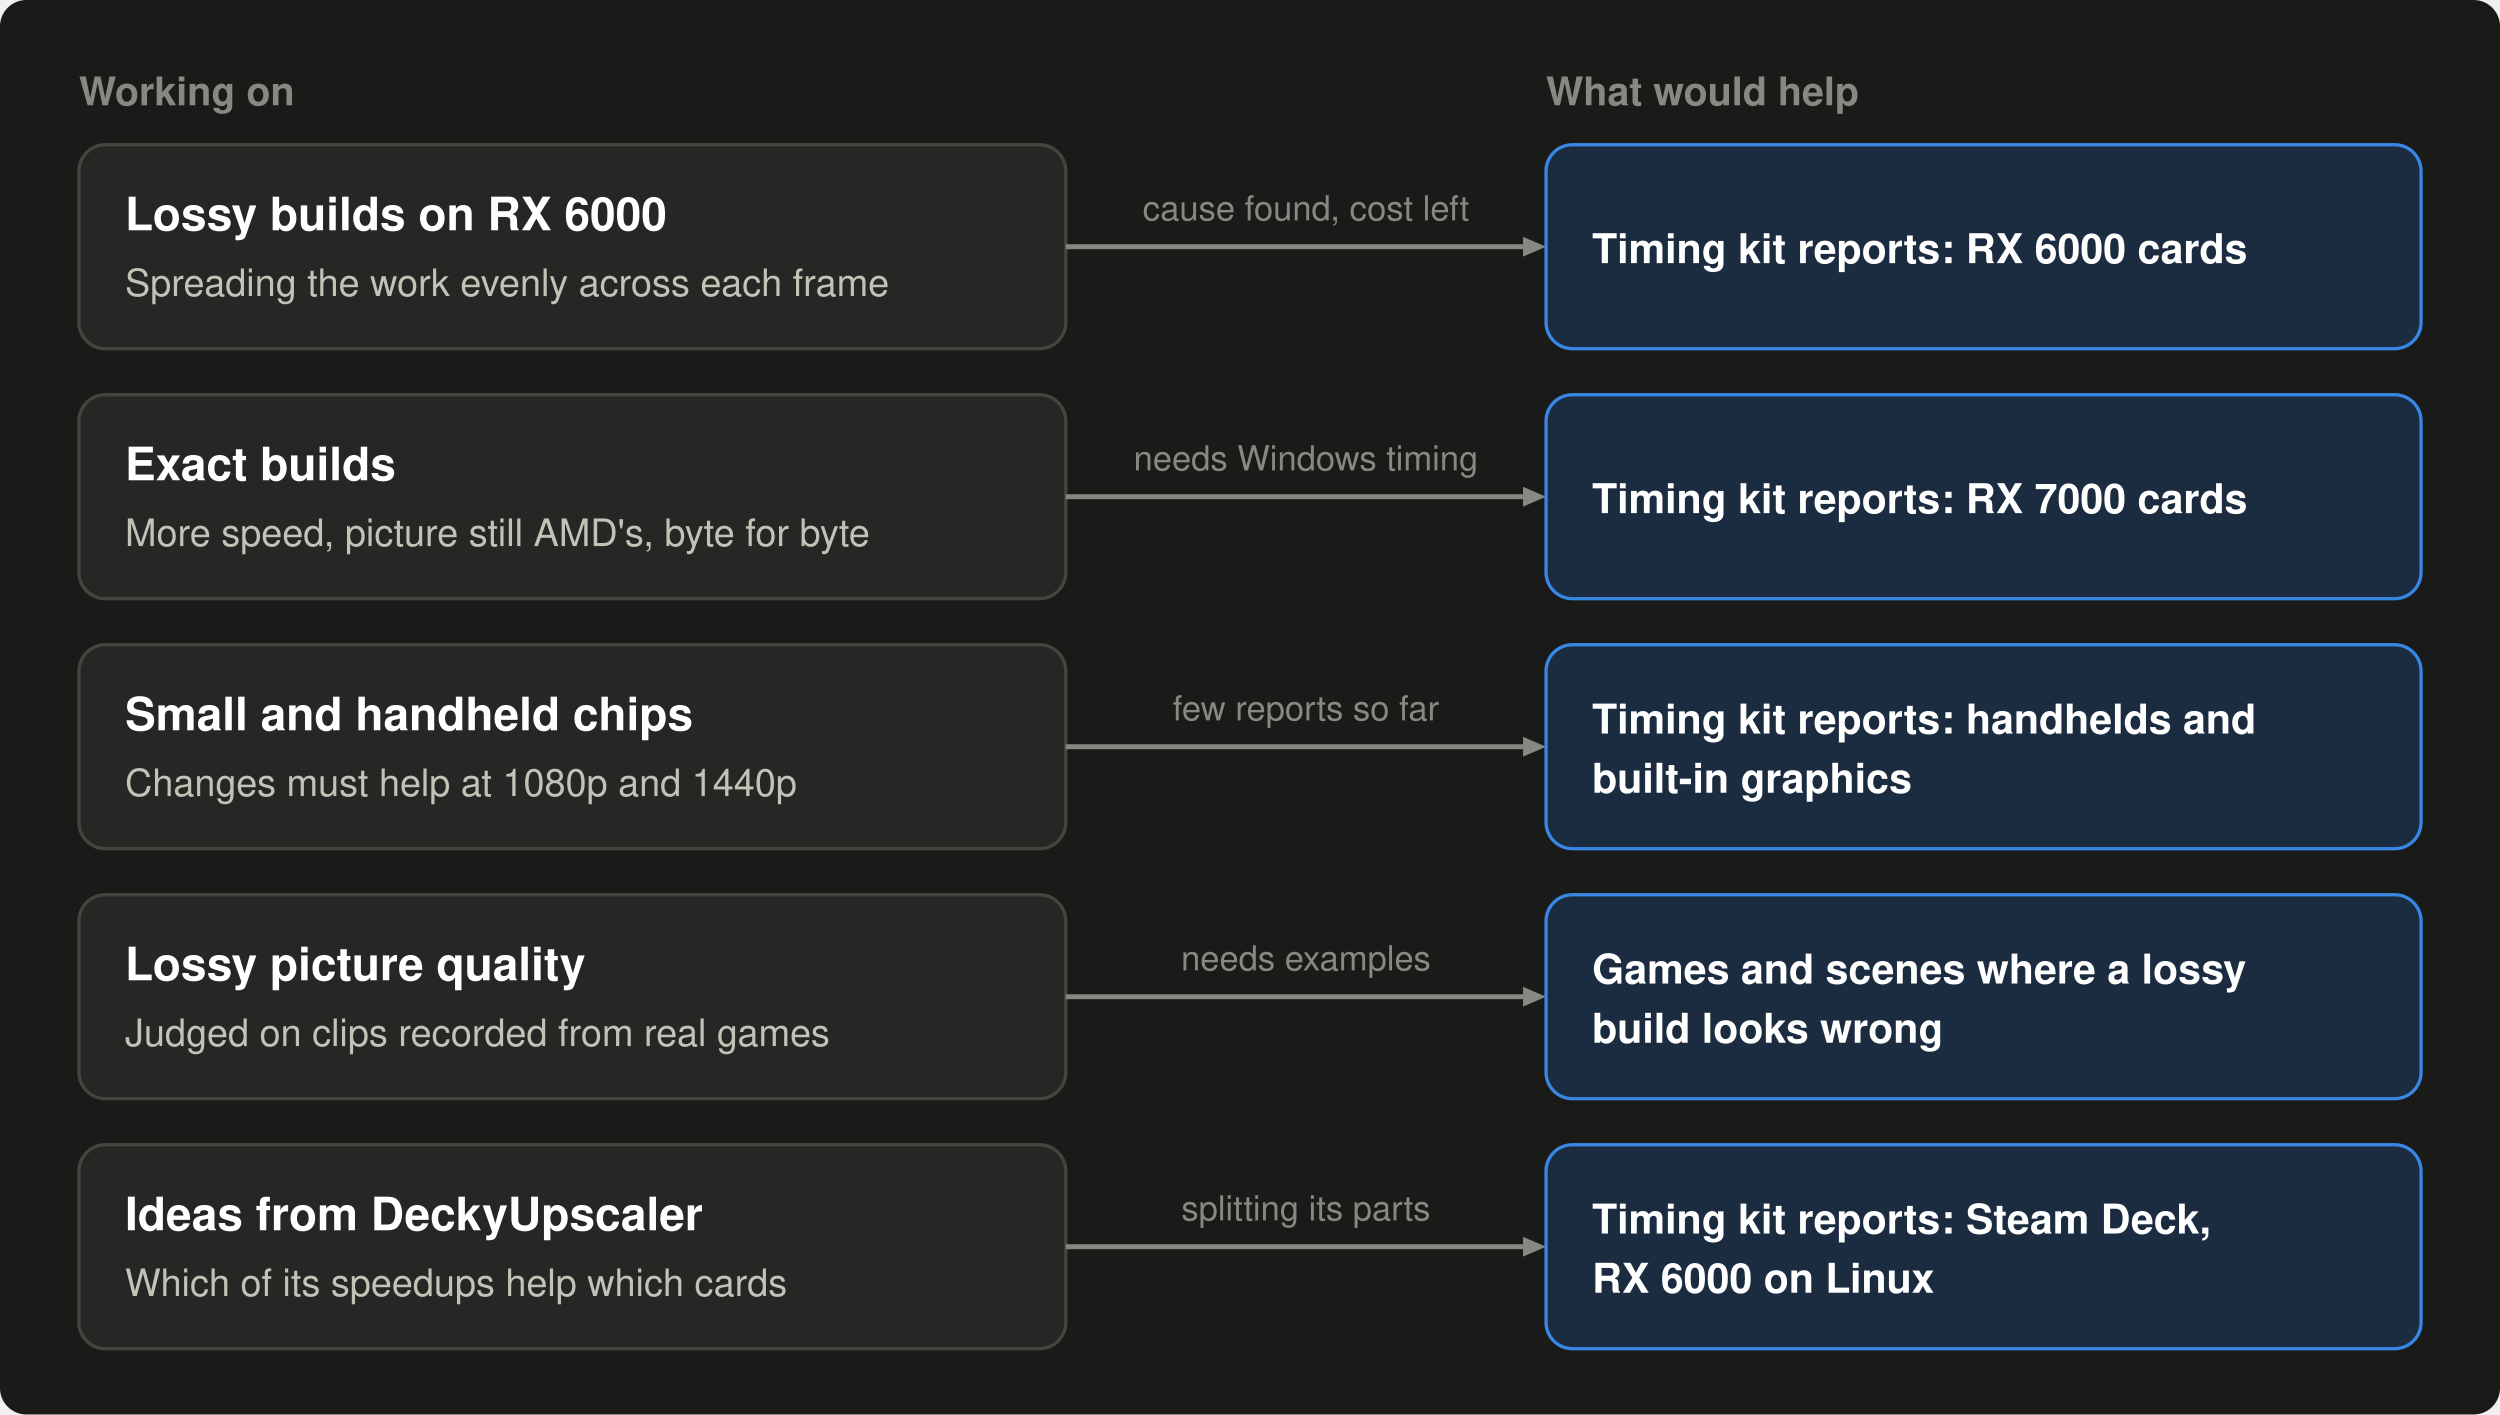
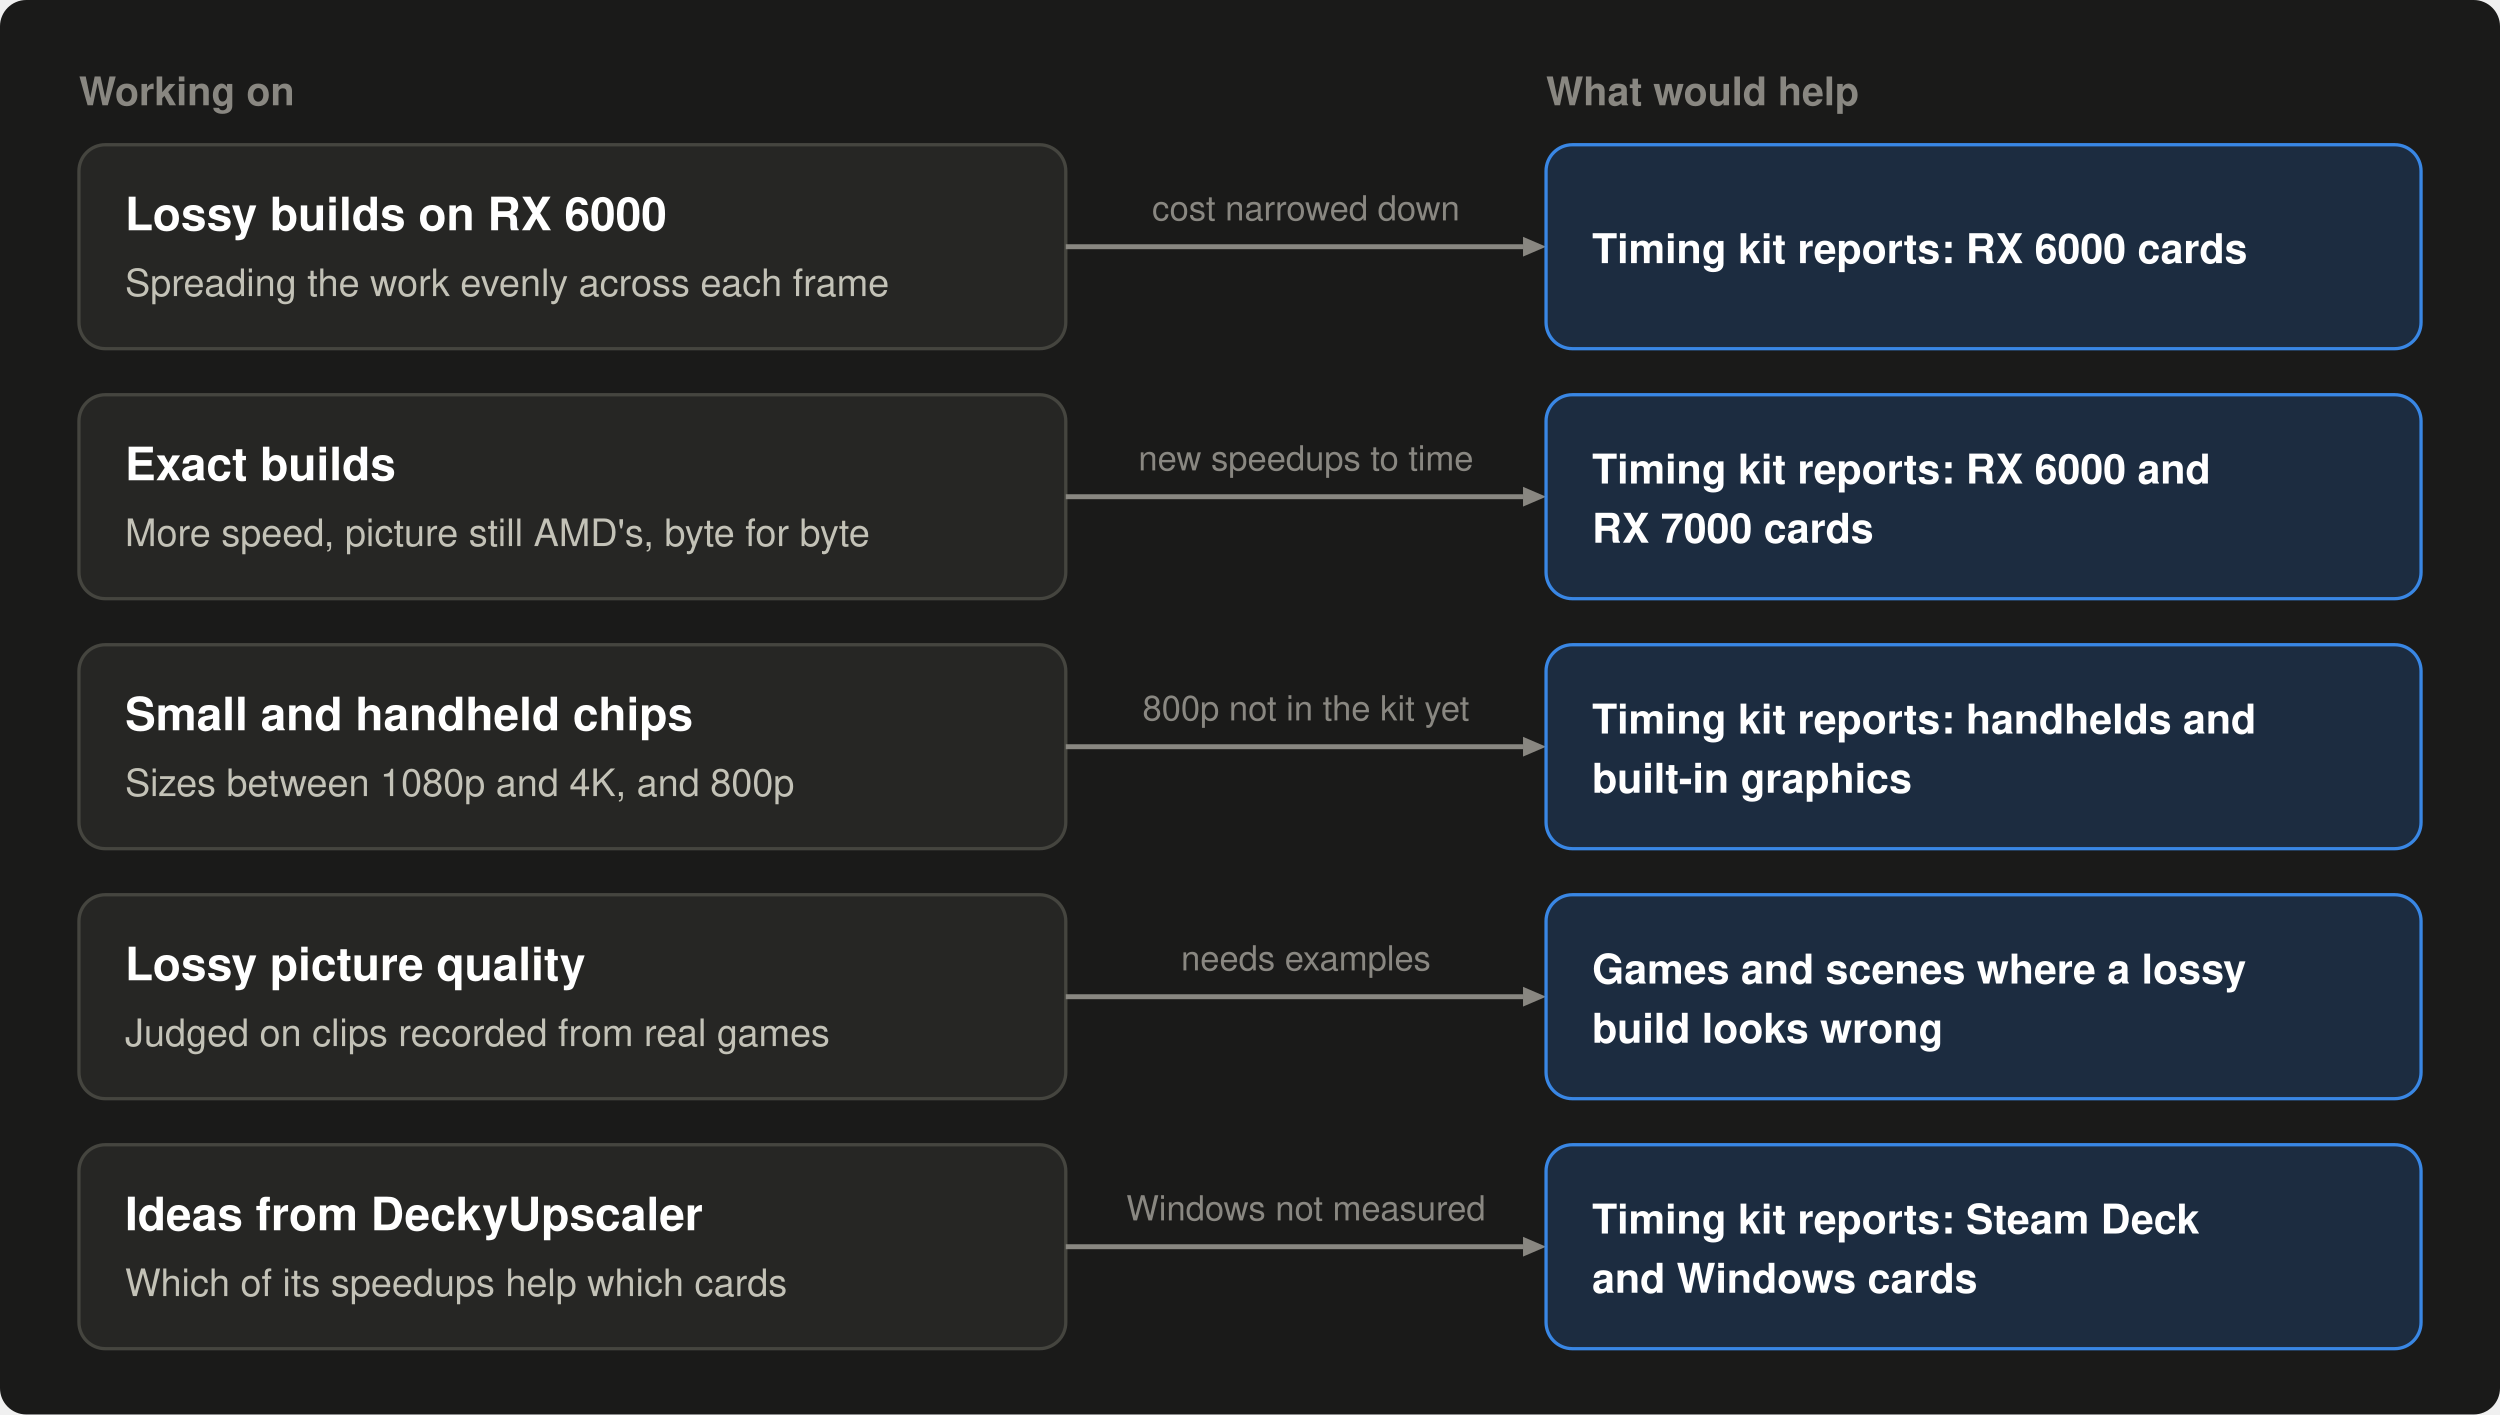
- <svg xmlns="http://www.w3.org/2000/svg" width="760" height="430" viewBox="0 0 760 430" role="img" aria-label="Five parts being worked on, each with what would help: Lossy builds on RX 6000: Timing kit reports: RX 6000 cards; Exact builds: Timing kit reports: RX 7000 cards; Small and handheld chips: Timing kit reports: handhelds and built-in graphics; Lossy picture quality: Games and scenes where a lossy build looks wrong; Ideas from DeckyUpscaler: Timing kit reports: Steam Deck, RX 6000 on Linux">
+ <svg xmlns="http://www.w3.org/2000/svg" width="760" height="430" viewBox="0 0 760 430" role="img" aria-label="Five parts being worked on, each with what would help: Lossy builds on RX 6000: Timing kit reports: RX 6000 cards; Exact builds: Timing kit reports: RX 6000 and RX 7000 cards; Small and handheld chips: Timing kit reports: handhelds and built-in graphics; Lossy picture quality: Games and scenes where a lossy build looks wrong; Ideas from DeckyUpscaler: Timing kit reports: Steam Deck and Windows cards">
  <rect width="760" height="430" rx="8" fill="#1a1a19" />
  <text x="24" y="32" font-family="-apple-system, 'Segoe UI', Helvetica, Arial, sans-serif" font-size="12" font-weight="600" text-anchor="start" fill="#898781">Working on</text>
  <text x="470" y="32" font-family="-apple-system, 'Segoe UI', Helvetica, Arial, sans-serif" font-size="12" font-weight="600" text-anchor="start" fill="#898781">What would help</text>
  <rect x="24" y="44" width="300" height="62" rx="8" fill="#262624" stroke="#45453f" />
  <text x="38" y="70" font-family="-apple-system, 'Segoe UI', Helvetica, Arial, sans-serif" font-size="14" font-weight="600" text-anchor="start" fill="#ffffff">Lossy builds on RX 6000</text>
  <text x="38" y="90" font-family="-apple-system, 'Segoe UI', Helvetica, Arial, sans-serif" font-size="11.5" text-anchor="start" fill="#c3c2b7">Spreading the work evenly across each frame</text>
  <line x1="324" y1="75" x2="463" y2="75" stroke="#898781" stroke-width="1.5" />
  <polygon points="470,75 463,72 463,78" fill="#898781" />
-   <text x="397" y="67" font-family="-apple-system, 'Segoe UI', Helvetica, Arial, sans-serif" font-size="10.5" text-anchor="middle" fill="#898781">cause found, cost left</text>
+   <text x="397" y="67" font-family="-apple-system, 'Segoe UI', Helvetica, Arial, sans-serif" font-size="10.5" text-anchor="middle" fill="#898781">cost narrowed down</text>
  <rect x="470" y="44" width="266" height="62" rx="8" fill="#1c2c40" stroke="#3987e5" />
  <text x="484" y="80" font-family="-apple-system, 'Segoe UI', Helvetica, Arial, sans-serif" font-size="12.5" font-weight="600" text-anchor="start" fill="#ffffff">Timing kit reports: RX 6000 cards</text>
  <rect x="24" y="120" width="300" height="62" rx="8" fill="#262624" stroke="#45453f" />
  <text x="38" y="146" font-family="-apple-system, 'Segoe UI', Helvetica, Arial, sans-serif" font-size="14" font-weight="600" text-anchor="start" fill="#ffffff">Exact builds</text>
  <text x="38" y="166" font-family="-apple-system, 'Segoe UI', Helvetica, Arial, sans-serif" font-size="11.5" text-anchor="start" fill="#c3c2b7">More speed, picture still AMD's, byte for byte</text>
  <line x1="324" y1="151" x2="463" y2="151" stroke="#898781" stroke-width="1.5" />
  <polygon points="470,151 463,148 463,154" fill="#898781" />
-   <text x="397" y="143" font-family="-apple-system, 'Segoe UI', Helvetica, Arial, sans-serif" font-size="10.5" text-anchor="middle" fill="#898781">needs Windows timing</text>
+   <text x="397" y="143" font-family="-apple-system, 'Segoe UI', Helvetica, Arial, sans-serif" font-size="10.5" text-anchor="middle" fill="#898781">new speedups to time</text>
  <rect x="470" y="120" width="266" height="62" rx="8" fill="#1c2c40" stroke="#3987e5" />
-   <text x="484" y="156" font-family="-apple-system, 'Segoe UI', Helvetica, Arial, sans-serif" font-size="12.5" font-weight="600" text-anchor="start" fill="#ffffff">Timing kit reports: RX 7000 cards</text>
+   <text x="484" y="147" font-family="-apple-system, 'Segoe UI', Helvetica, Arial, sans-serif" font-size="12.5" font-weight="600" text-anchor="start" fill="#ffffff">Timing kit reports: RX 6000 and</text>
+   <text x="484" y="165" font-family="-apple-system, 'Segoe UI', Helvetica, Arial, sans-serif" font-size="12.5" font-weight="600" text-anchor="start" fill="#ffffff">RX 7000 cards</text>
  <rect x="24" y="196" width="300" height="62" rx="8" fill="#262624" stroke="#45453f" />
  <text x="38" y="222" font-family="-apple-system, 'Segoe UI', Helvetica, Arial, sans-serif" font-size="14" font-weight="600" text-anchor="start" fill="#ffffff">Small and handheld chips</text>
-   <text x="38" y="242" font-family="-apple-system, 'Segoe UI', Helvetica, Arial, sans-serif" font-size="11.5" text-anchor="start" fill="#c3c2b7">Changes must help at 1080p and 1440p</text>
+   <text x="38" y="242" font-family="-apple-system, 'Segoe UI', Helvetica, Arial, sans-serif" font-size="11.5" text-anchor="start" fill="#c3c2b7">Sizes between 1080p and 4K, and 800p</text>
  <line x1="324" y1="227" x2="463" y2="227" stroke="#898781" stroke-width="1.5" />
  <polygon points="470,227 463,224 463,230" fill="#898781" />
-   <text x="397" y="219" font-family="-apple-system, 'Segoe UI', Helvetica, Arial, sans-serif" font-size="10.5" text-anchor="middle" fill="#898781">few reports so far</text>
+   <text x="397" y="219" font-family="-apple-system, 'Segoe UI', Helvetica, Arial, sans-serif" font-size="10.5" text-anchor="middle" fill="#898781">800p not in the kit yet</text>
  <rect x="470" y="196" width="266" height="62" rx="8" fill="#1c2c40" stroke="#3987e5" />
  <text x="484" y="223" font-family="-apple-system, 'Segoe UI', Helvetica, Arial, sans-serif" font-size="12.5" font-weight="600" text-anchor="start" fill="#ffffff">Timing kit reports: handhelds and</text>
  <text x="484" y="241" font-family="-apple-system, 'Segoe UI', Helvetica, Arial, sans-serif" font-size="12.5" font-weight="600" text-anchor="start" fill="#ffffff">built-in graphics</text>
  <rect x="24" y="272" width="300" height="62" rx="8" fill="#262624" stroke="#45453f" />
  <text x="38" y="298" font-family="-apple-system, 'Segoe UI', Helvetica, Arial, sans-serif" font-size="14" font-weight="600" text-anchor="start" fill="#ffffff">Lossy picture quality</text>
  <text x="38" y="318" font-family="-apple-system, 'Segoe UI', Helvetica, Arial, sans-serif" font-size="11.5" text-anchor="start" fill="#c3c2b7">Judged on clips recorded from real games</text>
  <line x1="324" y1="303" x2="463" y2="303" stroke="#898781" stroke-width="1.5" />
  <polygon points="470,303 463,300 463,306" fill="#898781" />
  <text x="397" y="295" font-family="-apple-system, 'Segoe UI', Helvetica, Arial, sans-serif" font-size="10.5" text-anchor="middle" fill="#898781">needs examples</text>
  <rect x="470" y="272" width="266" height="62" rx="8" fill="#1c2c40" stroke="#3987e5" />
  <text x="484" y="299" font-family="-apple-system, 'Segoe UI', Helvetica, Arial, sans-serif" font-size="12.5" font-weight="600" text-anchor="start" fill="#ffffff">Games and scenes where a lossy</text>
  <text x="484" y="317" font-family="-apple-system, 'Segoe UI', Helvetica, Arial, sans-serif" font-size="12.5" font-weight="600" text-anchor="start" fill="#ffffff">build looks wrong</text>
  <rect x="24" y="348" width="300" height="62" rx="8" fill="#262624" stroke="#45453f" />
  <text x="38" y="374" font-family="-apple-system, 'Segoe UI', Helvetica, Arial, sans-serif" font-size="14" font-weight="600" text-anchor="start" fill="#ffffff">Ideas from DeckyUpscaler</text>
  <text x="38" y="394" font-family="-apple-system, 'Segoe UI', Helvetica, Arial, sans-serif" font-size="11.5" text-anchor="start" fill="#c3c2b7">Which of its speedups help which cards</text>
  <line x1="324" y1="379" x2="463" y2="379" stroke="#898781" stroke-width="1.5" />
  <polygon points="470,379 463,376 463,382" fill="#898781" />
-   <text x="397" y="371" font-family="-apple-system, 'Segoe UI', Helvetica, Arial, sans-serif" font-size="10.5" text-anchor="middle" fill="#898781">splitting its parts</text>
+   <text x="397" y="371" font-family="-apple-system, 'Segoe UI', Helvetica, Arial, sans-serif" font-size="10.5" text-anchor="middle" fill="#898781">Windows not measured</text>
  <rect x="470" y="348" width="266" height="62" rx="8" fill="#1c2c40" stroke="#3987e5" />
-   <text x="484" y="375" font-family="-apple-system, 'Segoe UI', Helvetica, Arial, sans-serif" font-size="12.5" font-weight="600" text-anchor="start" fill="#ffffff">Timing kit reports: Steam Deck,</text>
-   <text x="484" y="393" font-family="-apple-system, 'Segoe UI', Helvetica, Arial, sans-serif" font-size="12.5" font-weight="600" text-anchor="start" fill="#ffffff">RX 6000 on Linux</text>
+   <text x="484" y="375" font-family="-apple-system, 'Segoe UI', Helvetica, Arial, sans-serif" font-size="12.5" font-weight="600" text-anchor="start" fill="#ffffff">Timing kit reports: Steam Deck</text>
+   <text x="484" y="393" font-family="-apple-system, 'Segoe UI', Helvetica, Arial, sans-serif" font-size="12.5" font-weight="600" text-anchor="start" fill="#ffffff">and Windows cards</text>
</svg>
